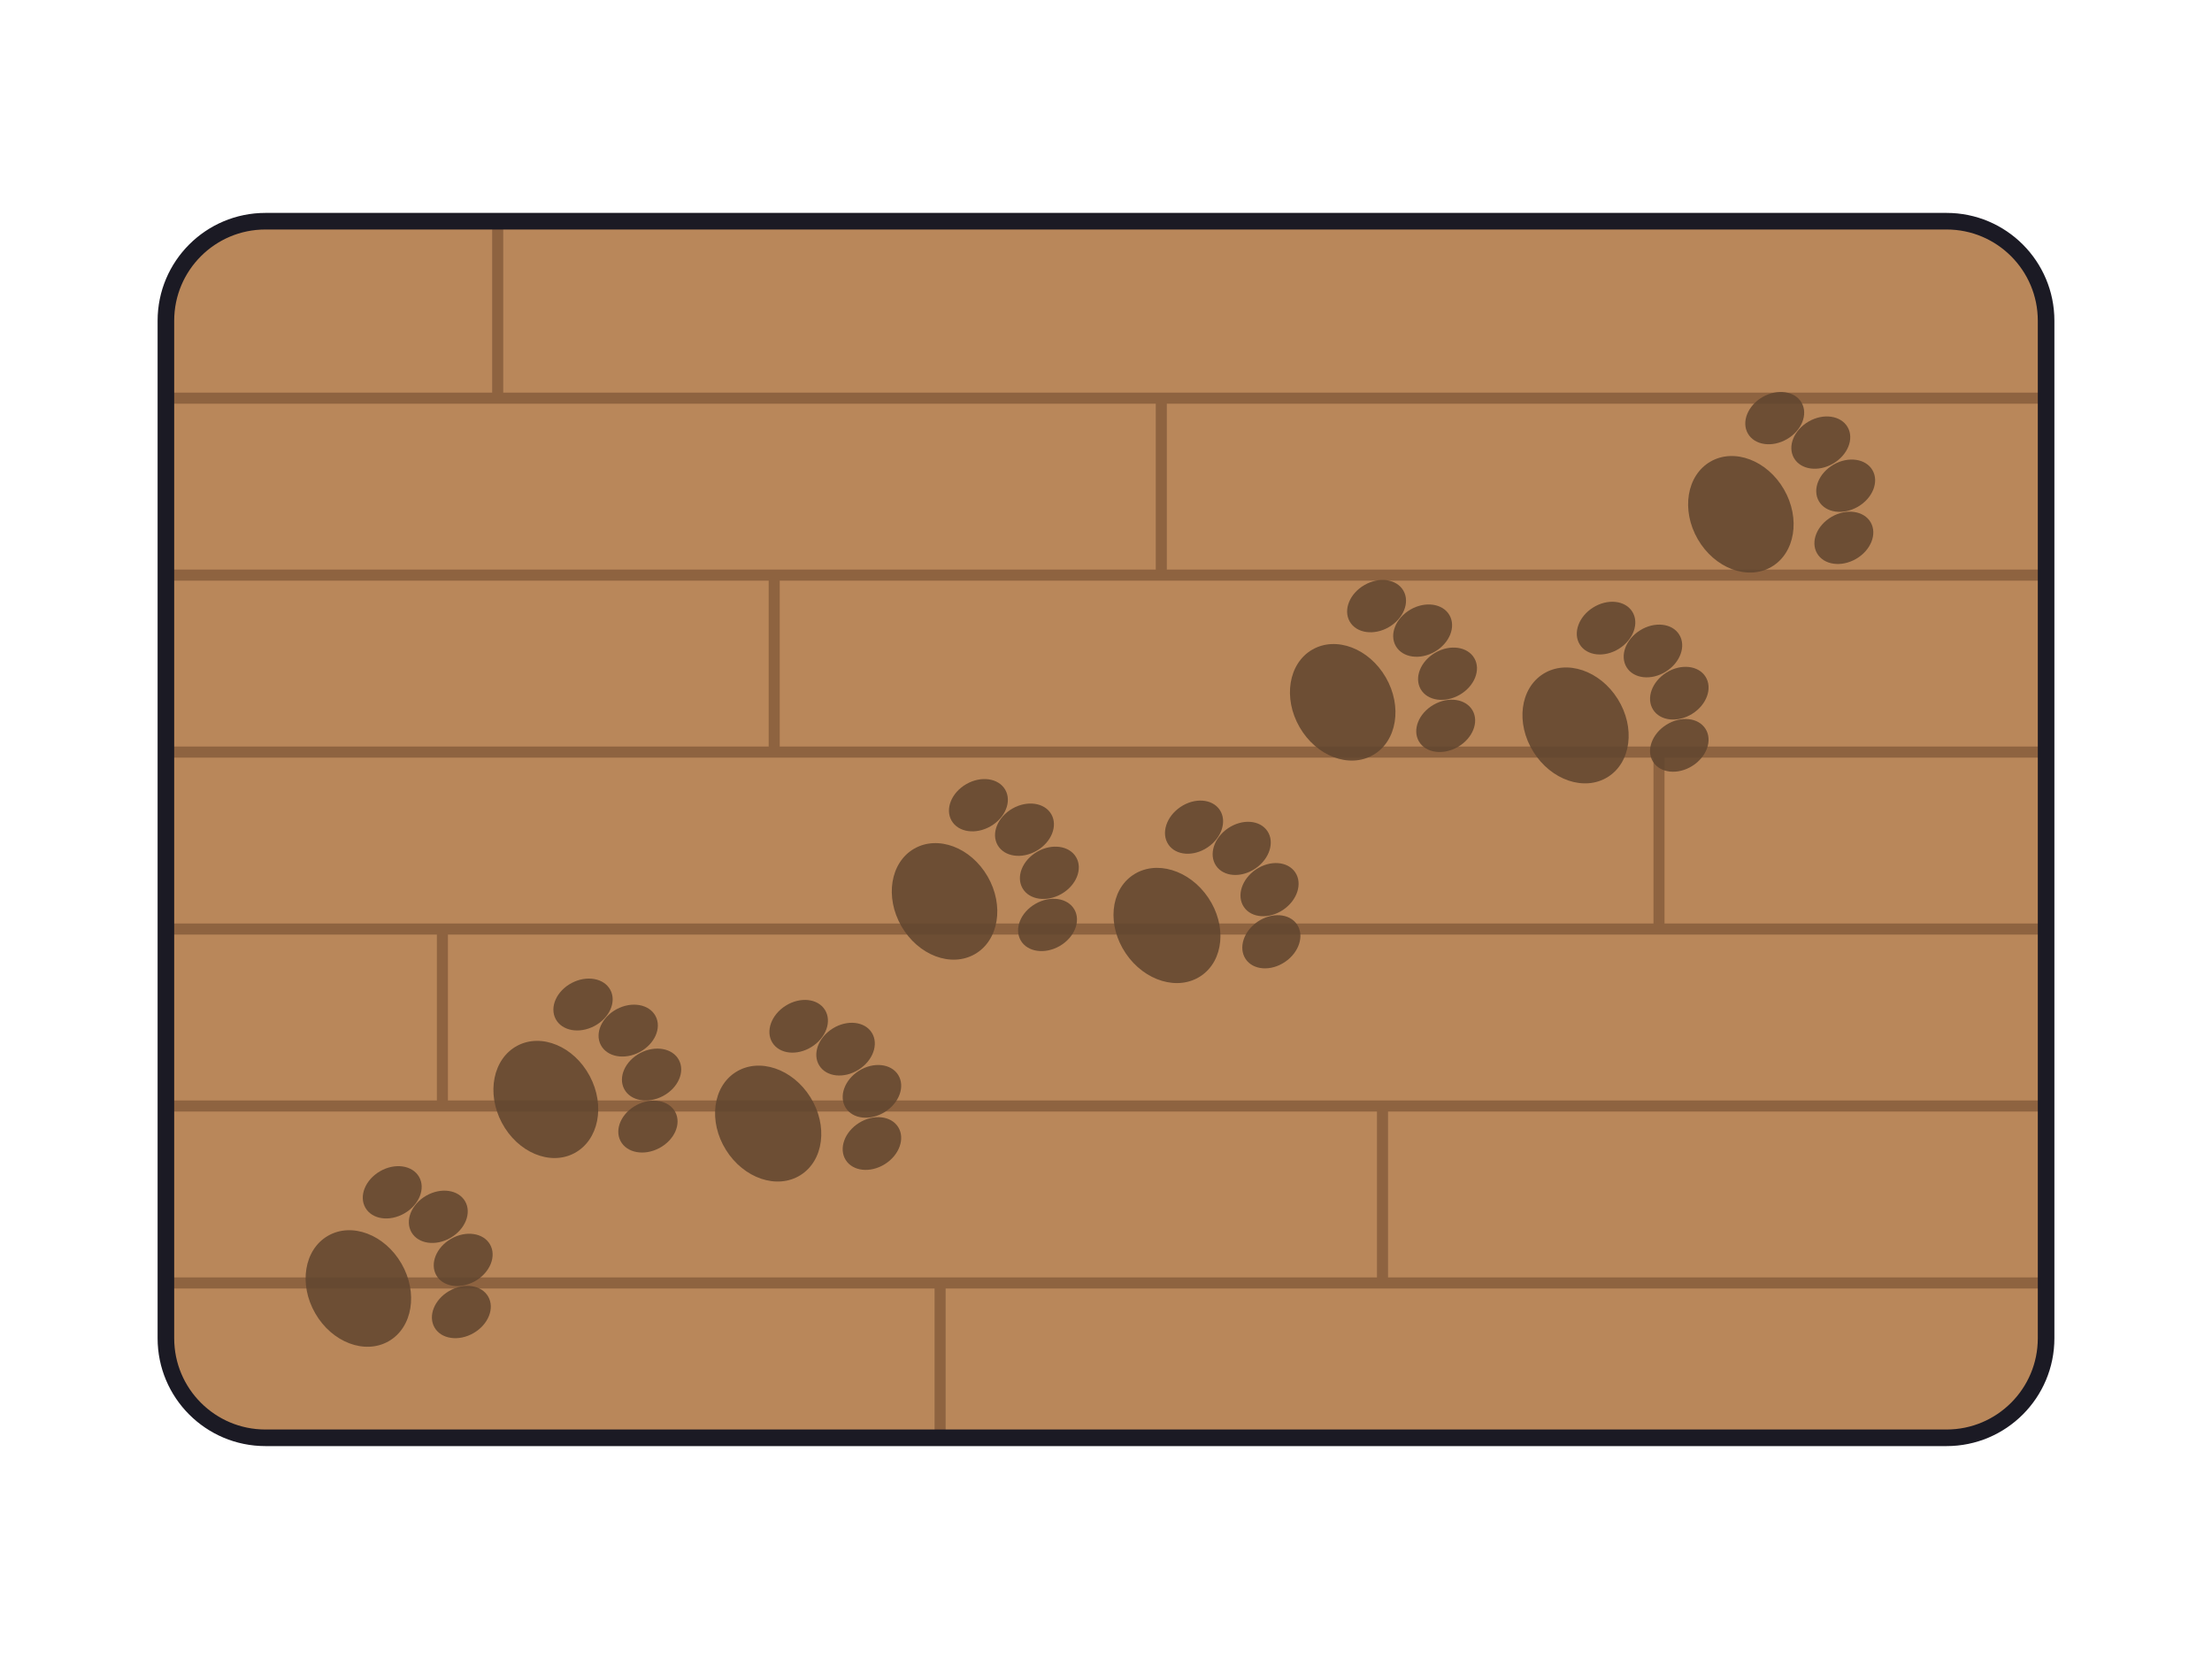
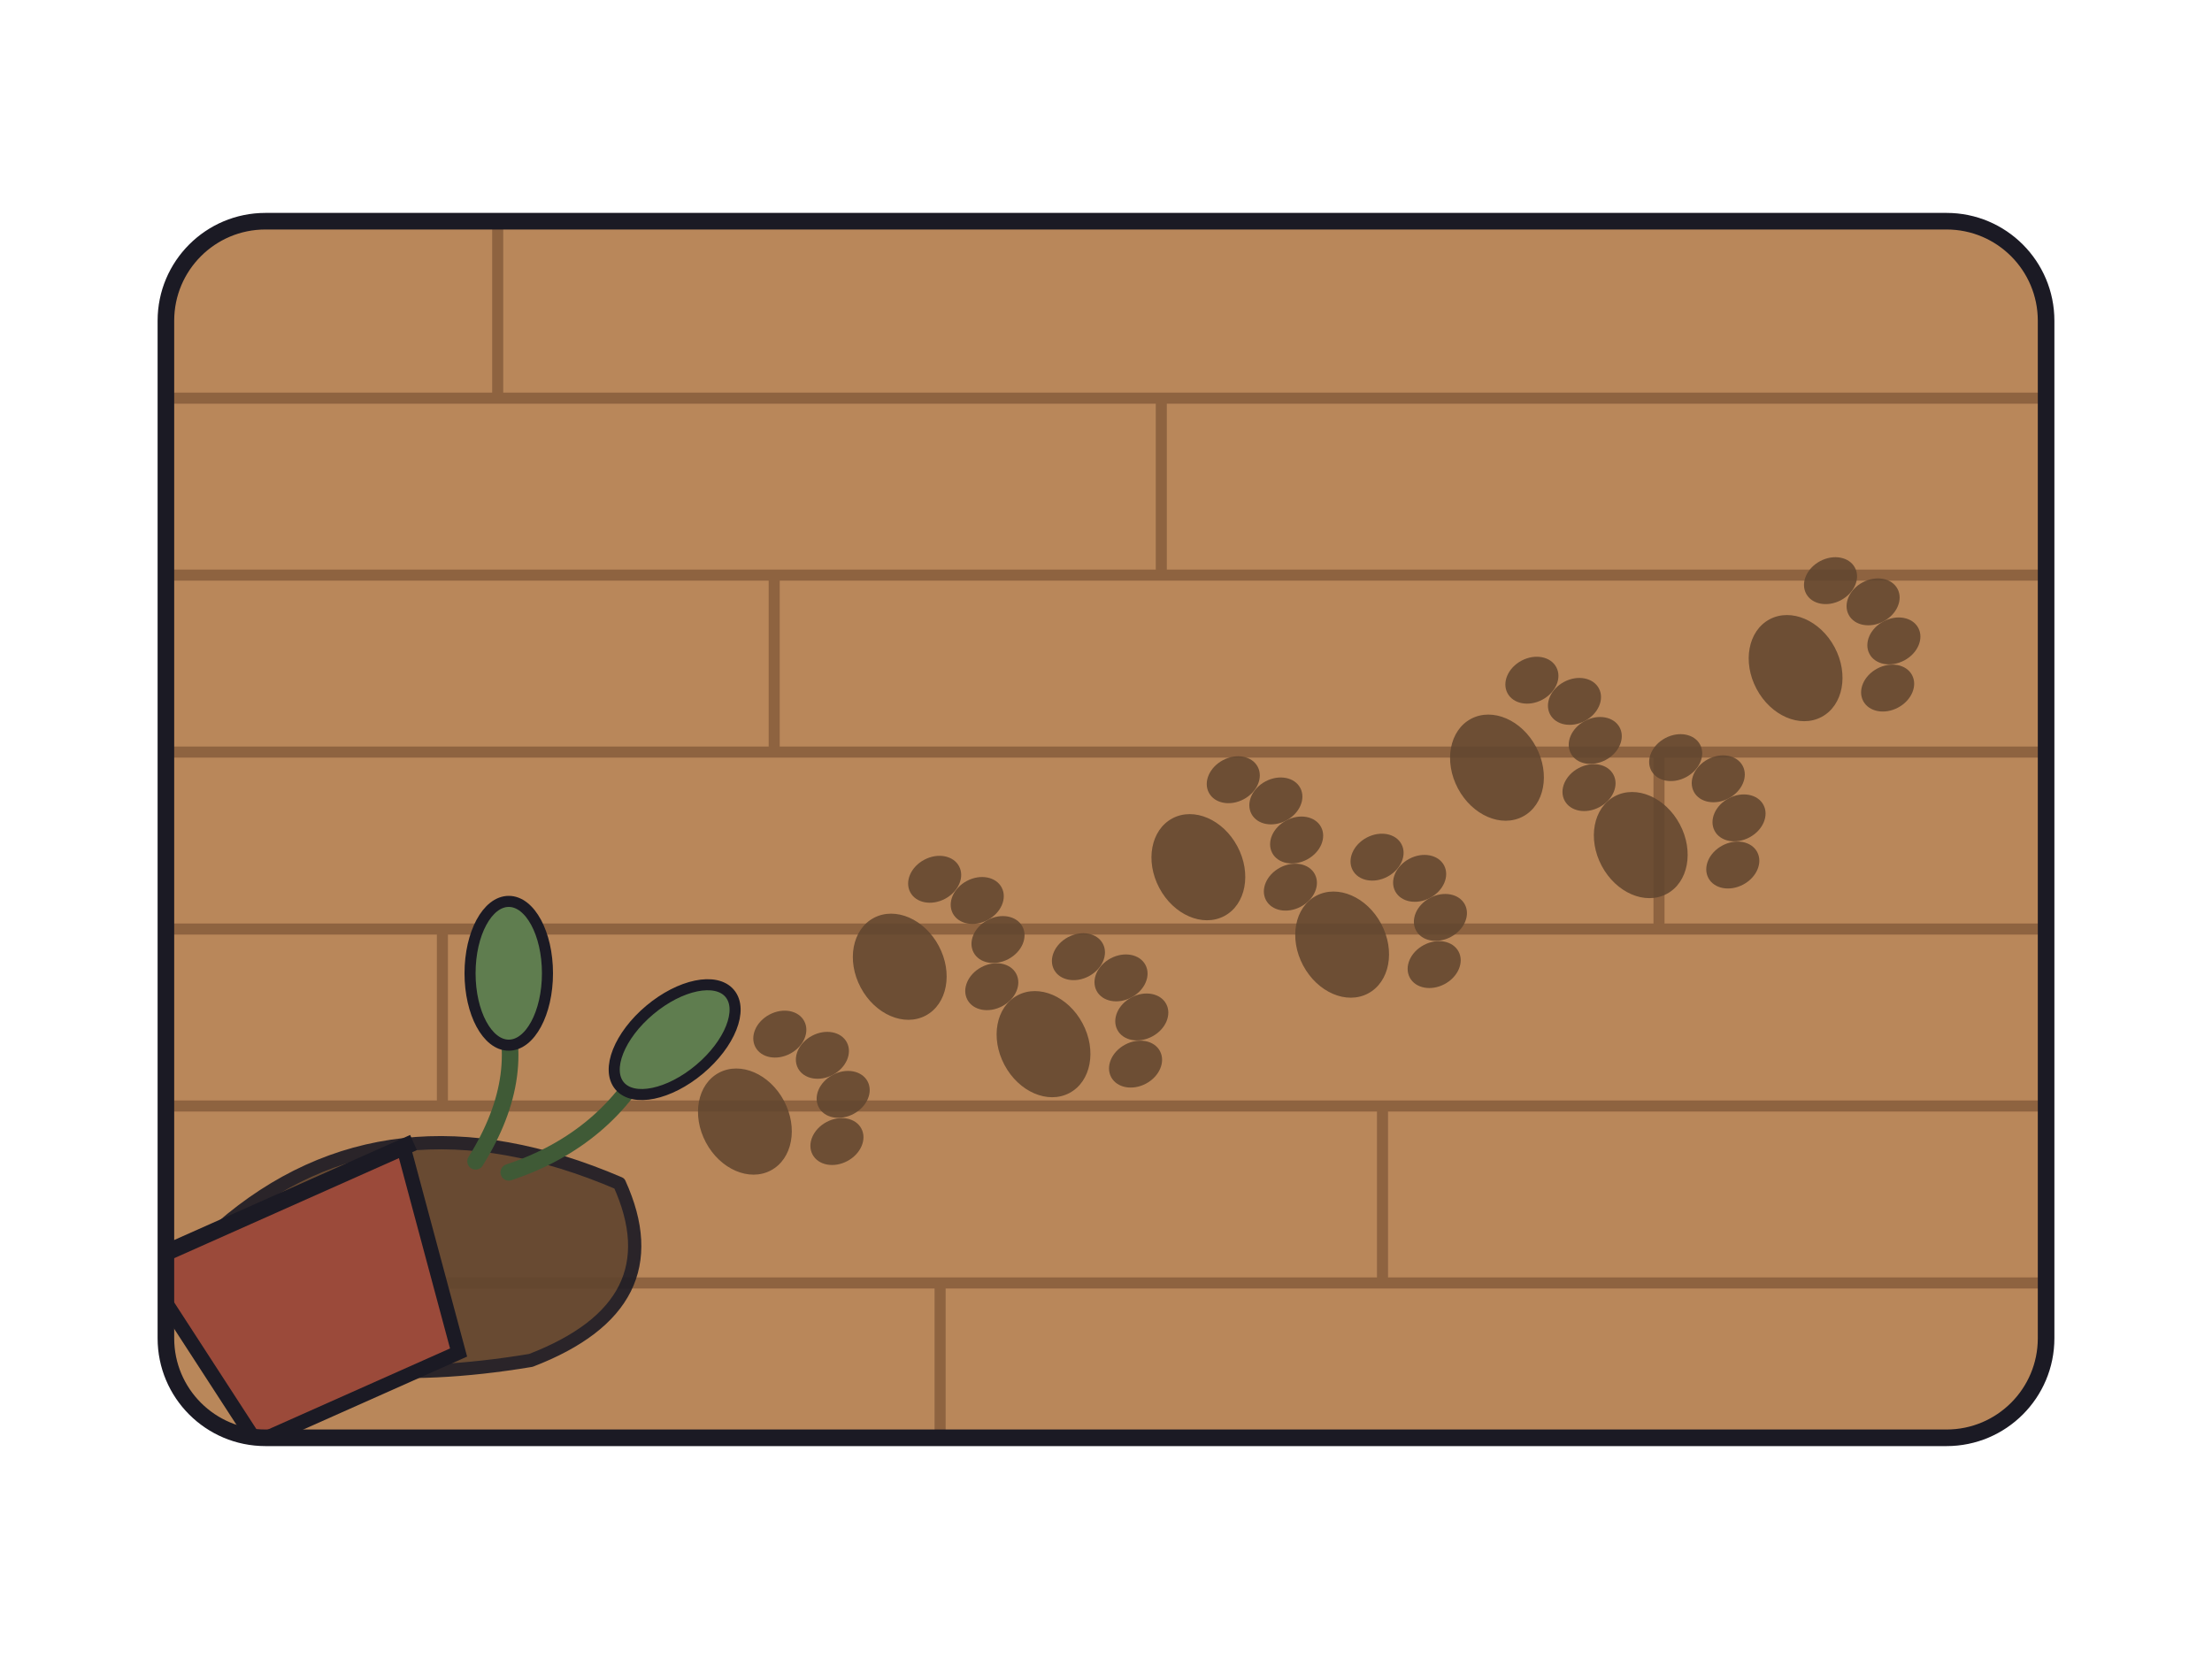
- <svg xmlns="http://www.w3.org/2000/svg" viewBox="0 0 400 300" role="img" aria-label="Muddy paw prints crossing the floorboards, seen from above">
+ <svg xmlns="http://www.w3.org/2000/svg" viewBox="0 0 400 300" role="img" aria-label="Muddy paw prints walking across the floorboards from a knocked-over plant pot, seen from above">
  <clipPath id="spot-paws-c">
    <rect x="30" y="40" width="340" height="220" rx="18" />
  </clipPath>
  <g clip-path="url(#spot-paws-c)">
    <rect x="30" y="40" width="340" height="220" fill="#b9875a" />
    <path d="M30 72H370M30 104H370M30 136H370M30 168H370M30 200H370M30 232H370M90 40V72M210 72V104M140 104V136M300 136V168M80 168V200M250 200V232M170 232V264" fill="none" stroke="#8e6340" stroke-width="2" stroke-linecap="round" stroke-linejoin="round" />
-     <g transform="translate(70 230) rotate(60)" fill="#5f442e" opacity="0.85">
-       <ellipse cx="0" cy="6" rx="11" ry="9" />
-       <ellipse cx="-12" cy="-8" rx="4.4" ry="5.6" />
-       <ellipse cx="-4" cy="-13" rx="4.4" ry="5.6" />
-       <ellipse cx="5" cy="-13" rx="4.4" ry="5.6" />
-       <ellipse cx="13" cy="-8" rx="4.4" ry="5.6" />
+     <path d="M40 222Q70 196 112 214Q122 236 96 246Q60 252 40 240Z" fill="#5f442e" stroke="#1b1a24" stroke-width="2.4" stroke-linecap="round" stroke-linejoin="round" opacity="0.9" />
+     <g transform="rotate(-24 62 232)">
+       <path d="M30 214H82L76 252H36Z" fill="#9b4a3a" stroke="#1b1a24" stroke-width="2.6" />
+       <path d="M28 214H84" stroke="#1b1a24" stroke-width="3" />
    </g>
-     <g transform="translate(104 196) rotate(62)" fill="#5f442e" opacity="0.85">
-       <ellipse cx="0" cy="6" rx="11" ry="9" />
-       <ellipse cx="-12" cy="-8" rx="4.4" ry="5.6" />
-       <ellipse cx="-4" cy="-13" rx="4.4" ry="5.6" />
-       <ellipse cx="5" cy="-13" rx="4.4" ry="5.6" />
-       <ellipse cx="13" cy="-8" rx="4.4" ry="5.6" />
+     <path d="M86 210q10 -16 4 -30 M92 212q18 -6 26 -22" fill="none" stroke="#3f5a36" stroke-width="3" stroke-linecap="round" stroke-linejoin="round" />
+     <ellipse cx="92" cy="176" rx="7" ry="13" fill="#5f7d4f" stroke="#1b1a24" stroke-width="2" />
+     <ellipse cx="122" cy="188" rx="7" ry="13" fill="#5f7d4f" stroke="#1b1a24" stroke-width="2" transform="rotate(50 122 188)" />
+     <g transform="translate(140 200) rotate(62)" fill="#5f442e" opacity="0.85">
+       <ellipse cx="0" cy="6" rx="10" ry="8" />
+       <ellipse cx="-11" cy="-7" rx="4" ry="5" />
+       <ellipse cx="-4" cy="-12" rx="4" ry="5" />
+       <ellipse cx="4" cy="-12" rx="4" ry="5" />
+       <ellipse cx="11" cy="-7" rx="4" ry="5" />
    </g>
-     <g transform="translate(144 200) rotate(58)" fill="#5f442e" opacity="0.85">
-       <ellipse cx="0" cy="6" rx="11" ry="9" />
-       <ellipse cx="-12" cy="-8" rx="4.4" ry="5.6" />
-       <ellipse cx="-4" cy="-13" rx="4.4" ry="5.6" />
-       <ellipse cx="5" cy="-13" rx="4.4" ry="5.6" />
-       <ellipse cx="13" cy="-8" rx="4.4" ry="5.6" />
+     <g transform="translate(168 172) rotate(62)" fill="#5f442e" opacity="0.85">
+       <ellipse cx="0" cy="6" rx="10" ry="8" />
+       <ellipse cx="-11" cy="-7" rx="4" ry="5" />
+       <ellipse cx="-4" cy="-12" rx="4" ry="5" />
+       <ellipse cx="4" cy="-12" rx="4" ry="5" />
+       <ellipse cx="11" cy="-7" rx="4" ry="5" />
    </g>
-     <g transform="translate(176 160) rotate(60)" fill="#5f442e" opacity="0.85">
-       <ellipse cx="0" cy="6" rx="11" ry="9" />
-       <ellipse cx="-12" cy="-8" rx="4.4" ry="5.6" />
-       <ellipse cx="-4" cy="-13" rx="4.4" ry="5.6" />
-       <ellipse cx="5" cy="-13" rx="4.4" ry="5.6" />
-       <ellipse cx="13" cy="-8" rx="4.4" ry="5.6" />
+     <g transform="translate(194 186) rotate(62)" fill="#5f442e" opacity="0.85">
+       <ellipse cx="0" cy="6" rx="10" ry="8" />
+       <ellipse cx="-11" cy="-7" rx="4" ry="5" />
+       <ellipse cx="-4" cy="-12" rx="4" ry="5" />
+       <ellipse cx="4" cy="-12" rx="4" ry="5" />
+       <ellipse cx="11" cy="-7" rx="4" ry="5" />
    </g>
-     <g transform="translate(216 164) rotate(56)" fill="#5f442e" opacity="0.85">
-       <ellipse cx="0" cy="6" rx="11" ry="9" />
-       <ellipse cx="-12" cy="-8" rx="4.4" ry="5.6" />
-       <ellipse cx="-4" cy="-13" rx="4.4" ry="5.6" />
-       <ellipse cx="5" cy="-13" rx="4.4" ry="5.6" />
-       <ellipse cx="13" cy="-8" rx="4.4" ry="5.6" />
+     <g transform="translate(222 154) rotate(62)" fill="#5f442e" opacity="0.85">
+       <ellipse cx="0" cy="6" rx="10" ry="8" />
+       <ellipse cx="-11" cy="-7" rx="4" ry="5" />
+       <ellipse cx="-4" cy="-12" rx="4" ry="5" />
+       <ellipse cx="4" cy="-12" rx="4" ry="5" />
+       <ellipse cx="11" cy="-7" rx="4" ry="5" />
    </g>
-     <g transform="translate(248 124) rotate(60)" fill="#5f442e" opacity="0.85">
-       <ellipse cx="0" cy="6" rx="11" ry="9" />
-       <ellipse cx="-12" cy="-8" rx="4.4" ry="5.6" />
-       <ellipse cx="-4" cy="-13" rx="4.4" ry="5.6" />
-       <ellipse cx="5" cy="-13" rx="4.4" ry="5.6" />
-       <ellipse cx="13" cy="-8" rx="4.4" ry="5.6" />
+     <g transform="translate(248 168) rotate(62)" fill="#5f442e" opacity="0.85">
+       <ellipse cx="0" cy="6" rx="10" ry="8" />
+       <ellipse cx="-11" cy="-7" rx="4" ry="5" />
+       <ellipse cx="-4" cy="-12" rx="4" ry="5" />
+       <ellipse cx="4" cy="-12" rx="4" ry="5" />
+       <ellipse cx="11" cy="-7" rx="4" ry="5" />
    </g>
-     <g transform="translate(290 128) rotate(58)" fill="#5f442e" opacity="0.85">
-       <ellipse cx="0" cy="6" rx="11" ry="9" />
-       <ellipse cx="-12" cy="-8" rx="4.4" ry="5.6" />
-       <ellipse cx="-4" cy="-13" rx="4.4" ry="5.6" />
-       <ellipse cx="5" cy="-13" rx="4.4" ry="5.6" />
-       <ellipse cx="13" cy="-8" rx="4.4" ry="5.6" />
+     <g transform="translate(276 136) rotate(62)" fill="#5f442e" opacity="0.85">
+       <ellipse cx="0" cy="6" rx="10" ry="8" />
+       <ellipse cx="-11" cy="-7" rx="4" ry="5" />
+       <ellipse cx="-4" cy="-12" rx="4" ry="5" />
+       <ellipse cx="4" cy="-12" rx="4" ry="5" />
+       <ellipse cx="11" cy="-7" rx="4" ry="5" />
    </g>
-     <g transform="translate(320 90) rotate(60)" fill="#5f442e" opacity="0.85">
-       <ellipse cx="0" cy="6" rx="11" ry="9" />
-       <ellipse cx="-12" cy="-8" rx="4.4" ry="5.6" />
-       <ellipse cx="-4" cy="-13" rx="4.4" ry="5.6" />
-       <ellipse cx="5" cy="-13" rx="4.4" ry="5.6" />
-       <ellipse cx="13" cy="-8" rx="4.4" ry="5.6" />
+     <g transform="translate(302 150) rotate(62)" fill="#5f442e" opacity="0.85">
+       <ellipse cx="0" cy="6" rx="10" ry="8" />
+       <ellipse cx="-11" cy="-7" rx="4" ry="5" />
+       <ellipse cx="-4" cy="-12" rx="4" ry="5" />
+       <ellipse cx="4" cy="-12" rx="4" ry="5" />
+       <ellipse cx="11" cy="-7" rx="4" ry="5" />
+     </g>
+     <g transform="translate(330 118) rotate(62)" fill="#5f442e" opacity="0.85">
+       <ellipse cx="0" cy="6" rx="10" ry="8" />
+       <ellipse cx="-11" cy="-7" rx="4" ry="5" />
+       <ellipse cx="-4" cy="-12" rx="4" ry="5" />
+       <ellipse cx="4" cy="-12" rx="4" ry="5" />
+       <ellipse cx="11" cy="-7" rx="4" ry="5" />
    </g>
  </g>
  <rect x="30" y="40" width="340" height="220" rx="18" fill="none" stroke="#1b1a24" stroke-width="3" />
</svg>
